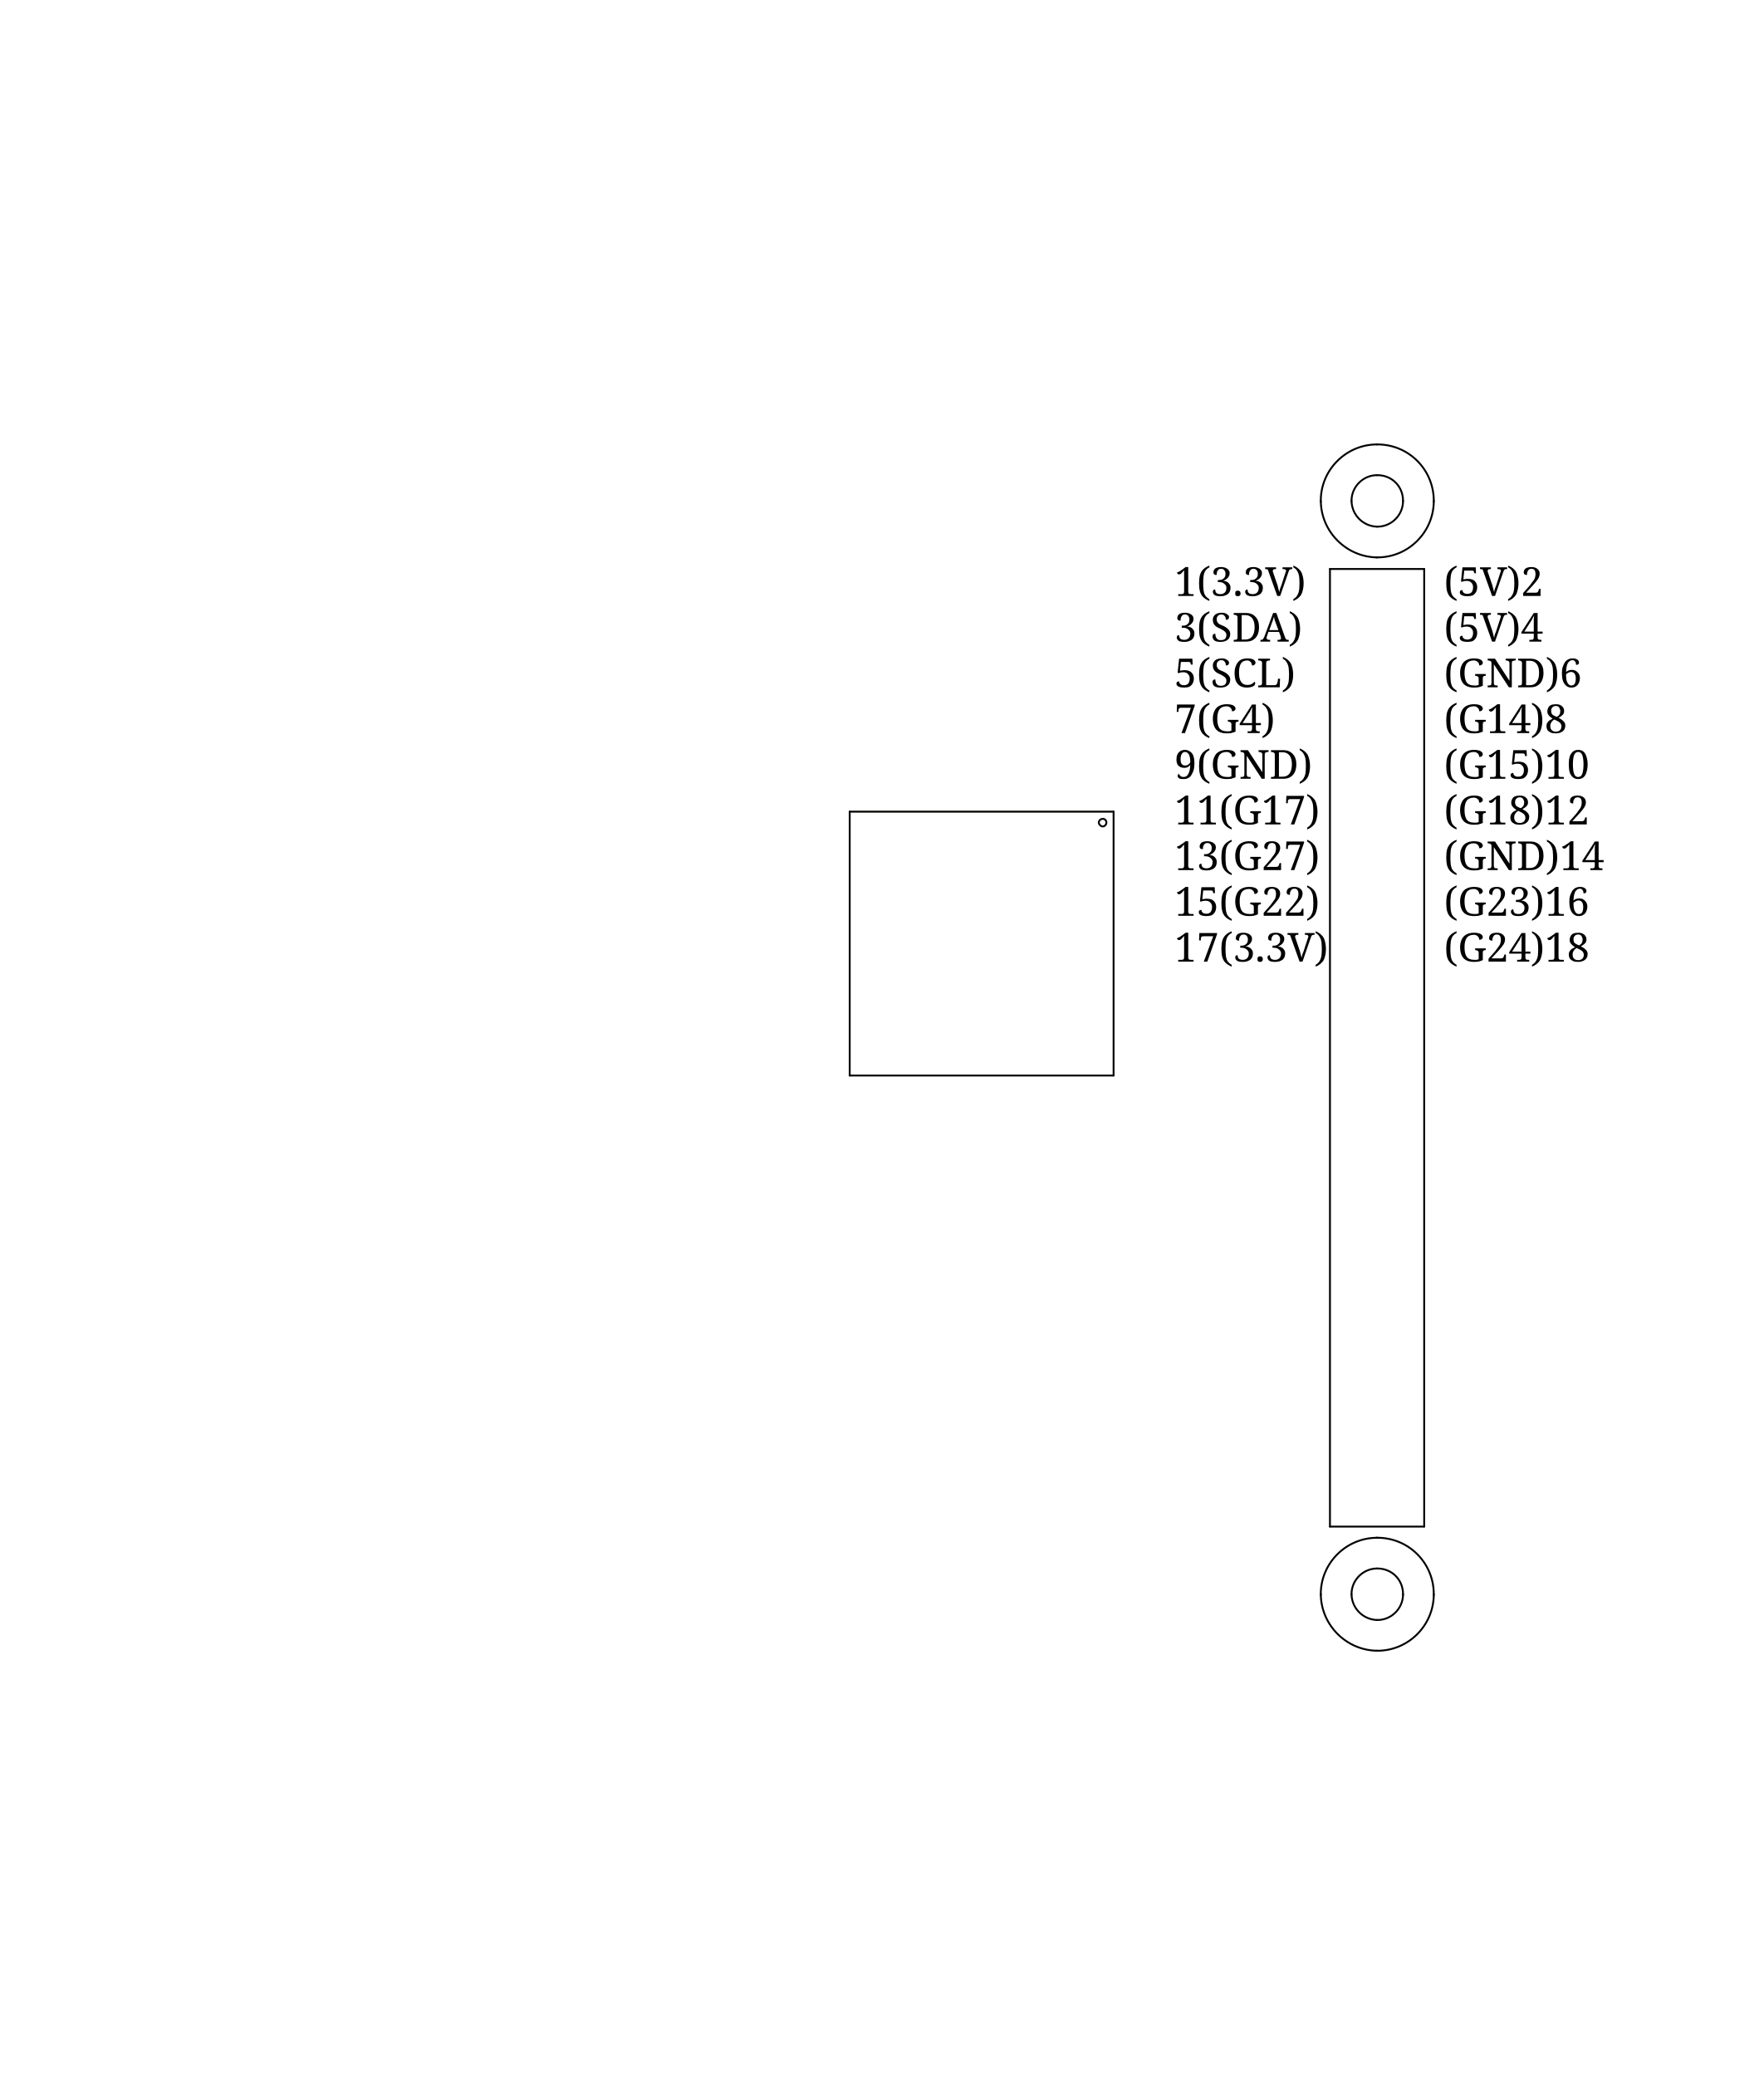
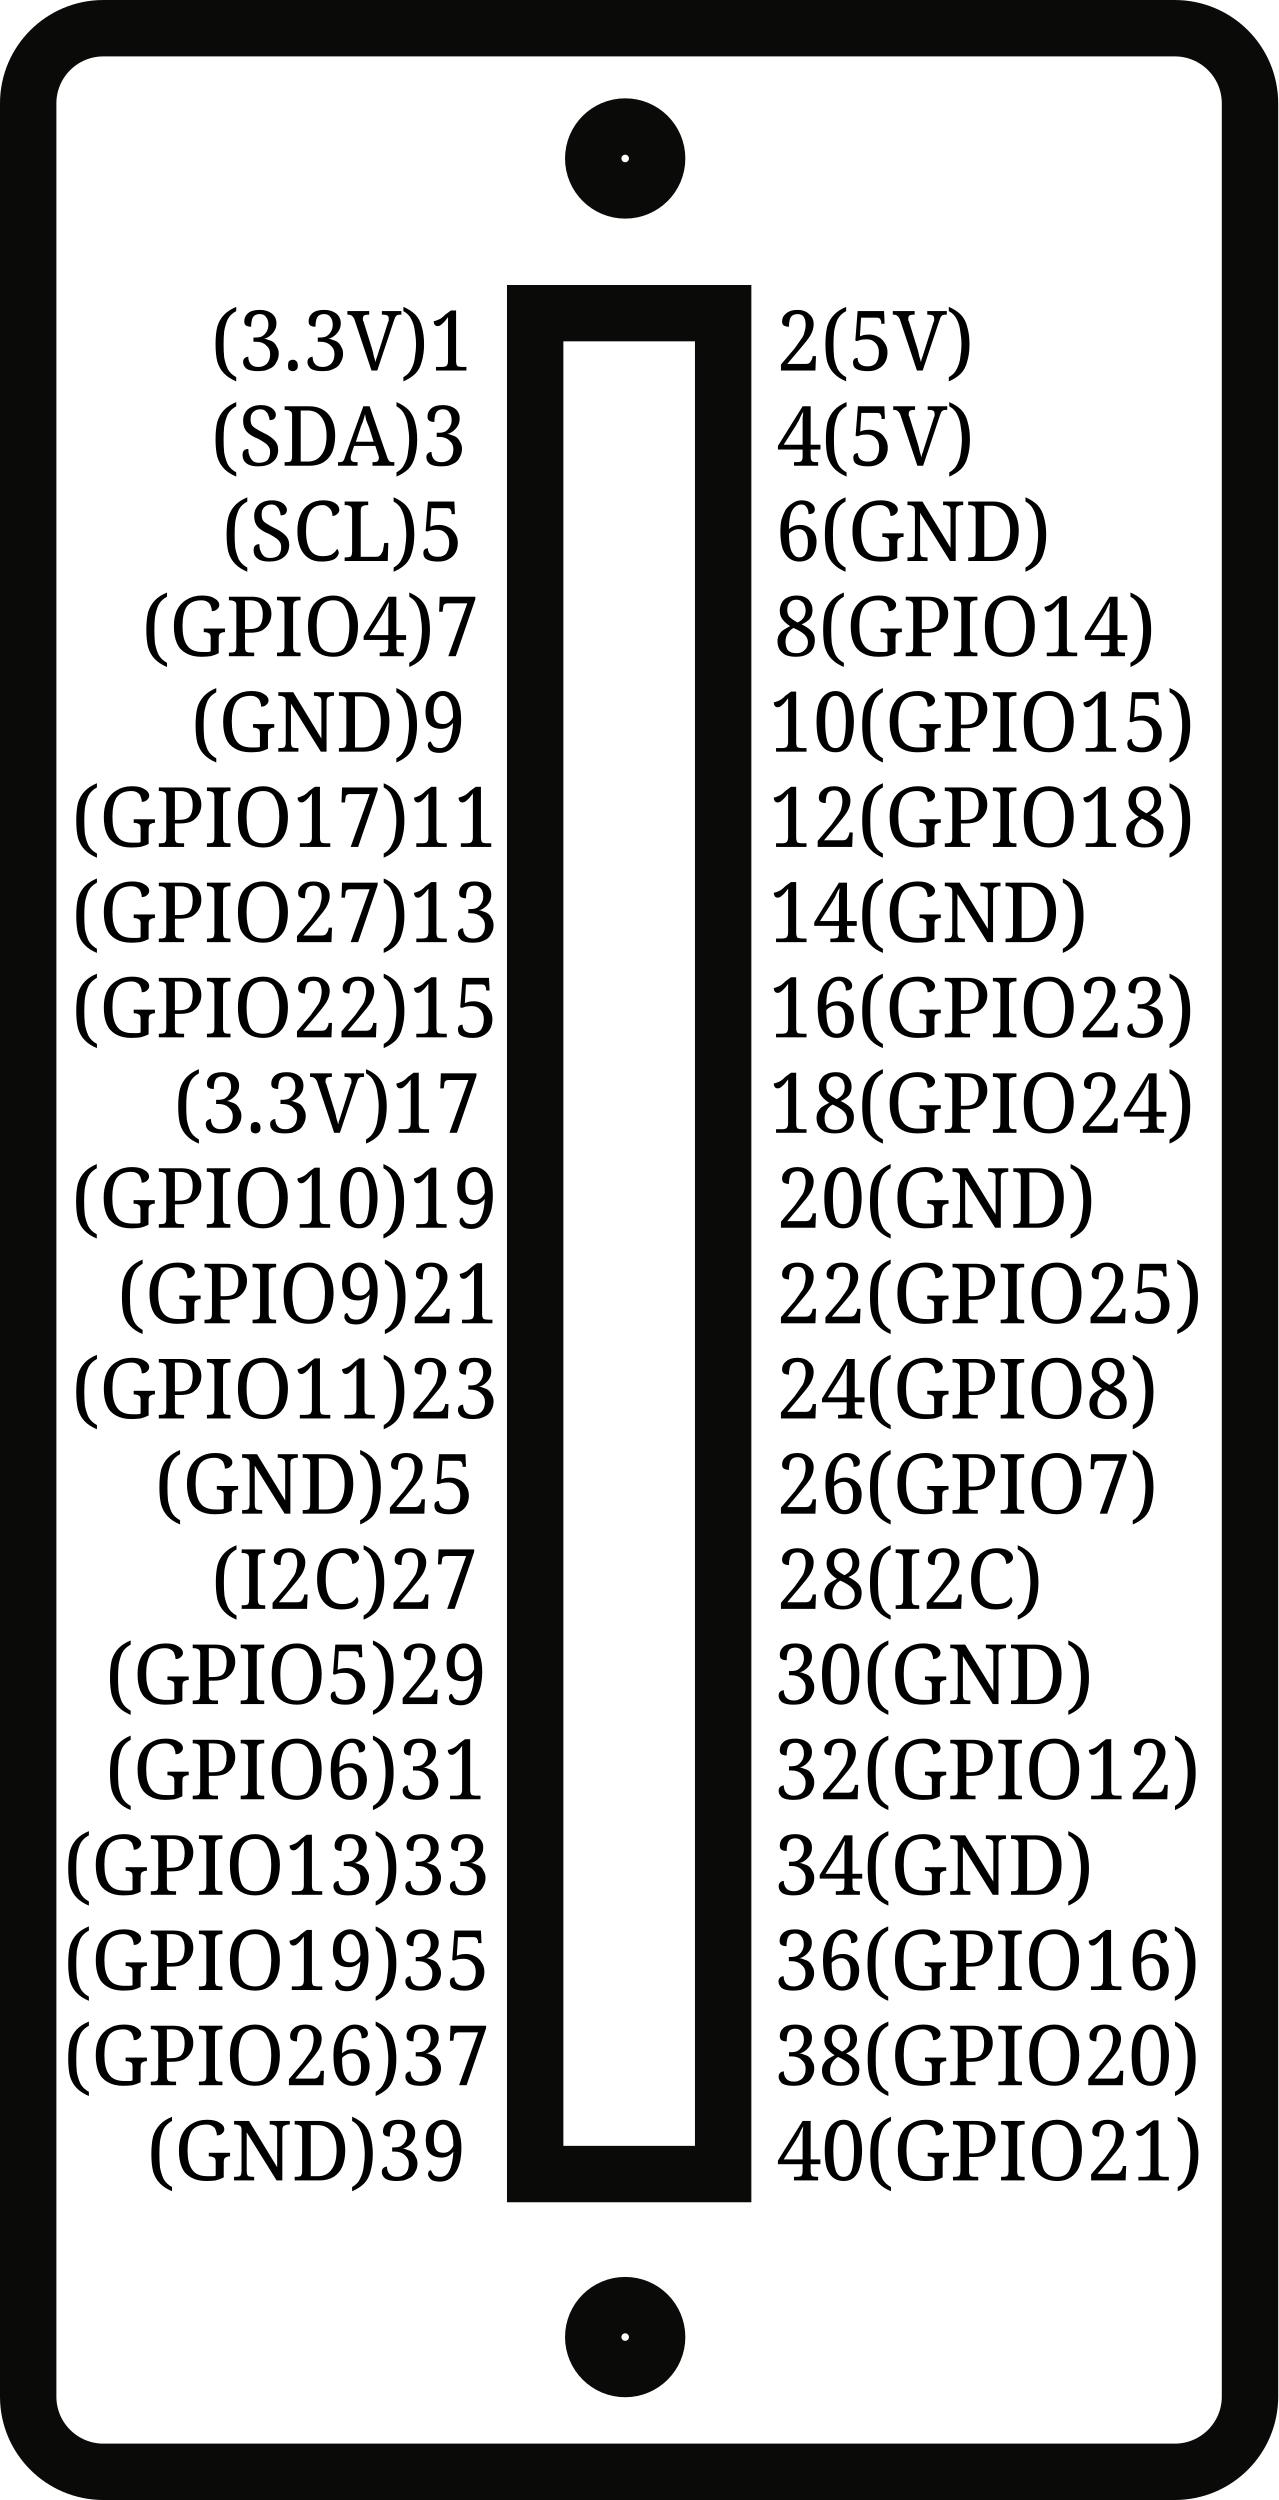
- <svg xmlns="http://www.w3.org/2000/svg" width="93.509mm" height="110.082mm" viewBox="0 0 93.509 110.082" version="1.1" id="svg4762">
+ <svg xmlns="http://www.w3.org/2000/svg" width="34mm" height="66.5mm" viewBox="0 0 34 66.5" version="1.1" id="svg4762">
  <defs id="defs4756">
    <marker id="CheckToolsAndOPMarker" orient="auto" refX="-4" refY="-1.687" style="overflow:visible">
      <path d="m 4.589,-1.687 v 0 L 9.178,0 c -0.733,-0.996 -0.729,-2.359 0,-3.375" style="fill:#000044;fill-rule:evenodd;stroke:none" id="path8874" />
    </marker>
    <marker id="DrawCurveMarker" orient="auto" refX="-4" refY="-1.687" style="overflow:visible">
      <path d="m 4.589,-1.687 v 0 L 9.178,0 c -0.733,-0.996 -0.729,-2.359 0,-3.375" style="fill:#000044;fill-rule:evenodd;stroke:none" id="path8877" />
    </marker>
    <marker id="DrawCurveMarker_r" orient="auto" refX="4" refY="-1.687" style="overflow:visible">
      <path d="m -4.589,-1.687 v 0 L -9.178,0 c 0.733,-0.996 0.729,-2.359 0,-3.375" style="fill:#000044;fill-rule:evenodd;stroke:none" id="path8880" />
    </marker>
    <marker id="InOutPathMarker" orient="auto" refX="-4" refY="-1.687" style="overflow:visible">
      <path d="m 4.589,-1.687 v 0 L 9.178,0 c -0.733,-0.996 -0.729,-2.359 0,-3.375" style="fill:#0072a7;fill-rule:evenodd;stroke:none" id="path8883" />
    </marker>
  </defs>
-   <g id="layer1" transform="translate(-237.2586,-29.17391)">
-     <path d="m 307.772,110.123 h 4.995" style="fill:none;stroke:#030302;stroke-width:0.1;stroke-linecap:round;stroke-linejoin:round;stroke-miterlimit:10;stroke-dasharray:none;stroke-opacity:1" id="path11423" />
-     <path d="m 312.768,59.344 h -4.995" style="fill:none;stroke:#030302;stroke-width:0.1;stroke-linecap:round;stroke-linejoin:round;stroke-miterlimit:10;stroke-dasharray:none;stroke-opacity:1" id="path11867" />
-     <path d="m 307.772,59.344 v 50.779" style="fill:none;stroke:#030302;stroke-width:0.1;stroke-linecap:round;stroke-linejoin:round;stroke-miterlimit:10;stroke-dasharray:none;stroke-opacity:1" id="path11869" />
-     <path d="M 312.768,110.123 V 59.344" style="fill:none;stroke:#030302;stroke-width:0.1;stroke-linecap:round;stroke-linejoin:round;stroke-miterlimit:10;stroke-dasharray:none;stroke-opacity:1" id="path11871" />
-     <path d="M 296.3,72.213 H 282.309" style="fill:none;stroke:#030302;stroke-width:0.1;stroke-linecap:round;stroke-linejoin:round;stroke-miterlimit:10;stroke-dasharray:none;stroke-opacity:1" id="path12303" />
-     <path d="M 282.309,72.213 V 86.205" style="fill:none;stroke:#030302;stroke-width:0.1;stroke-linecap:round;stroke-linejoin:round;stroke-miterlimit:10;stroke-dasharray:none;stroke-opacity:1" id="path12305" />
-     <path d="m 295.729,72.997 c 0.106,0 0.191,-0.106 0.191,-0.212 0,-0.106 -0.085,-0.191 -0.191,-0.191 -0.106,0 -0.212,0.085 -0.212,0.191 0,0.106 0.106,0.212 0.212,0.212 z" style="fill:none;stroke:#030302;stroke-width:0.1;stroke-linecap:round;stroke-linejoin:round;stroke-miterlimit:10;stroke-dasharray:none;stroke-opacity:1" id="path12323" />
-     <path d="M 296.3,86.205 V 72.213" style="fill:none;stroke:#030302;stroke-width:0.1;stroke-linecap:round;stroke-linejoin:round;stroke-miterlimit:10;stroke-dasharray:none;stroke-opacity:1" id="path12325" />
-     <path d="m 282.309,86.205 h 13.991" style="fill:none;stroke:#030302;stroke-width:0.1;stroke-linecap:round;stroke-linejoin:round;stroke-miterlimit:10;stroke-dasharray:none;stroke-opacity:1" id="path12565" />
-     <path d="m 310.27,52.74 c -1.63,0 -2.985,1.333 -2.985,2.985 0,0.042 0,0.064 0,0.021" style="fill:none;stroke:#030302;stroke-width:0.1;stroke-linecap:round;stroke-linejoin:round;stroke-miterlimit:10;stroke-dasharray:none;stroke-opacity:1" id="path13041" />
-     <path d="m 307.286,55.746 c 0.021,1.63 1.355,2.963 2.985,2.985" style="fill:none;stroke:#030302;stroke-width:0.1;stroke-linecap:round;stroke-linejoin:round;stroke-miterlimit:10;stroke-dasharray:none;stroke-opacity:1" id="path13043" />
-     <path d="m 310.27,54.37 c -0.741,0 -1.355,0.614 -1.355,1.355 0,0.021 0,0.021 0,0.021" style="fill:none;stroke:#030302;stroke-width:0.1;stroke-linecap:round;stroke-linejoin:round;stroke-miterlimit:10;stroke-dasharray:none;stroke-opacity:1" id="path13045" />
-     <path d="m 308.915,55.746 c 0.021,0.741 0.614,1.333 1.355,1.355" style="fill:none;stroke:#030302;stroke-width:0.1;stroke-linecap:round;stroke-linejoin:round;stroke-miterlimit:10;stroke-dasharray:none;stroke-opacity:1" id="path13047" />
-     <path d="m 313.276,55.746 c 0,0.042 0,0.021 0,-0.021 0,-1.651 -1.333,-2.985 -2.985,-2.985 -0.042,0 -0.064,0 -0.021,0" style="fill:none;stroke:#030302;stroke-width:0.1;stroke-linecap:round;stroke-linejoin:round;stroke-miterlimit:10;stroke-dasharray:none;stroke-opacity:1" id="path13049" />
-     <path d="m 311.646,55.746 c 0,0 0,0 0,-0.021 0,-0.762 -0.593,-1.355 -1.355,-1.355 -0.021,0 -0.021,0 -0.021,0" style="fill:none;stroke:#030302;stroke-width:0.1;stroke-linecap:round;stroke-linejoin:round;stroke-miterlimit:10;stroke-dasharray:none;stroke-opacity:1" id="path13051" />
-     <path d="m 310.27,57.1 c 0,0 0,0 0.021,0 0.741,0 1.355,-0.614 1.355,-1.355" style="fill:none;stroke:#030302;stroke-width:0.1;stroke-linecap:round;stroke-linejoin:round;stroke-miterlimit:10;stroke-dasharray:none;stroke-opacity:1" id="path13053" />
-     <path d="m 310.27,58.73 c -0.042,0 -0.021,0 0.021,0 1.651,0 2.985,-1.355 2.985,-2.985" style="fill:none;stroke:#030302;stroke-width:0.1;stroke-linecap:round;stroke-linejoin:round;stroke-miterlimit:10;stroke-dasharray:none;stroke-opacity:1" id="path13059" />
-     <path d="m 313.276,113.721 c 0,0.042 0,0.021 0,-0.021 0,-1.651 -1.333,-2.985 -2.985,-2.985 -0.042,0 -0.064,0 -0.021,0" style="fill:none;stroke:#030302;stroke-width:0.1;stroke-linecap:round;stroke-linejoin:round;stroke-miterlimit:10;stroke-dasharray:none;stroke-opacity:1" id="path13253" />
-     <path d="m 310.27,110.716 c -1.63,0 -2.985,1.333 -2.985,2.985 0,0.042 0,0.064 0,0.021" style="fill:none;stroke:#030302;stroke-width:0.1;stroke-linecap:round;stroke-linejoin:round;stroke-miterlimit:10;stroke-dasharray:none;stroke-opacity:1" id="path13255" />
-     <path d="m 307.286,113.721 c 0.021,1.63 1.355,2.963 2.985,2.985" style="fill:none;stroke:#030302;stroke-width:0.1;stroke-linecap:round;stroke-linejoin:round;stroke-miterlimit:10;stroke-dasharray:none;stroke-opacity:1" id="path13293" />
-     <path d="m 308.915,113.721 c 0.021,0.741 0.614,1.333 1.355,1.355" style="fill:none;stroke:#030302;stroke-width:0.1;stroke-linecap:round;stroke-linejoin:round;stroke-miterlimit:10;stroke-dasharray:none;stroke-opacity:1" id="path13295" />
-     <path d="m 310.27,112.345 c -0.741,0 -1.355,0.614 -1.355,1.355 0,0.021 0,0.021 0,0.021" style="fill:none;stroke:#030302;stroke-width:0.1;stroke-linecap:round;stroke-linejoin:round;stroke-miterlimit:10;stroke-dasharray:none;stroke-opacity:1" id="path13297" />
-     <path d="m 310.27,115.076 c 0,0 0,0 0.021,0 0.741,0 1.355,-0.614 1.355,-1.355" style="fill:none;stroke:#030302;stroke-width:0.1;stroke-linecap:round;stroke-linejoin:round;stroke-miterlimit:10;stroke-dasharray:none;stroke-opacity:1" id="path13299" />
-     <path d="m 311.646,113.721 c 0,0 0,0 0,-0.021 0,-0.762 -0.593,-1.355 -1.355,-1.355 -0.021,0 -0.021,0 -0.021,0" style="fill:none;stroke:#030302;stroke-width:0.1;stroke-linecap:round;stroke-linejoin:round;stroke-miterlimit:10;stroke-dasharray:none;stroke-opacity:1" id="path13301" />
-     <path d="m 310.27,116.706 c -0.042,0 -0.021,0 0.021,0 1.651,0 2.985,-1.355 2.985,-2.985" style="fill:none;stroke:#030302;stroke-width:0.1;stroke-linecap:round;stroke-linejoin:round;stroke-miterlimit:10;stroke-dasharray:none;stroke-opacity:1" id="path13305" />
+   <g id="layer1" transform="translate(-293.6001,-51.5077)">
    <g id="g8966" />
    <g gcodetools="Preview group" id="g9516" />
    <g gcodetools="Preview group" id="g9518" />
    <g gcodetools="Preview group" id="g9520" />
    <g gcodetools="Preview group" id="g9522" />
    <g gcodetools="Preview group" id="g9524" />
    <g gcodetools="Preview group" id="g9526" />
    <g gcodetools="Preview group" id="g9528" />
    <g gcodetools="Preview group" id="g9530" />
    <g gcodetools="Preview group" id="g9532" />
    <g gcodetools="Preview group" id="g9534" />
    <g gcodetools="Preview group" id="g9536" />
    <g gcodetools="Preview group" id="g9538" />
    <g gcodetools="Preview group" id="g9540" />
    <g gcodetools="Preview group" id="g9542" />
    <g gcodetools="Preview group" id="g9544" />
    <g gcodetools="Preview group" id="g9546" />
    <g gcodetools="Preview group" id="g9548" />
    <g gcodetools="Preview group" id="g9550" />
-     <text xml:space="preserve" style="font-size:4.026px;line-height:1.25;font-family:MathJax_Math;-inkscape-font-specification:'MathJax_Math, Normal';letter-spacing:0px;word-spacing:0px;writing-mode:lr-tb;stroke-width:0.265" x="299.523" y="60.774" id="text40847">
-       <tspan id="tspan40845" x="299.523" y="60.774" style="font-style:normal;font-variant:normal;font-weight:normal;font-stretch:normal;font-size:2.117px;font-family:'Baekmuk Batang';-inkscape-font-specification:'Baekmuk Batang';stroke-width:0.265">1(3.3V)</tspan>
-     </text>
-     <text xml:space="preserve" style="font-size:4.026px;line-height:1.25;font-family:MathJax_Math;-inkscape-font-specification:'MathJax_Math, Normal';letter-spacing:0px;word-spacing:0px;writing-mode:lr-tb;stroke-width:0.265" x="299.523" y="63.197" id="text41013">
-       <tspan id="tspan41011" x="299.523" y="63.197" style="font-style:normal;font-variant:normal;font-weight:normal;font-stretch:normal;font-size:2.117px;font-family:'Baekmuk Batang';-inkscape-font-specification:'Baekmuk Batang';stroke-width:0.265">3(SDA)</tspan>
-     </text>
-     <text xml:space="preserve" style="font-size:4.026px;line-height:1.25;font-family:MathJax_Math;-inkscape-font-specification:'MathJax_Math, Normal';letter-spacing:0px;word-spacing:0px;writing-mode:lr-tb;stroke-width:0.265" x="299.523" y="65.619" id="text41017">
-       <tspan id="tspan41015" x="299.523" y="65.619" style="font-style:normal;font-variant:normal;font-weight:normal;font-stretch:normal;font-size:2.117px;font-family:'Baekmuk Batang';-inkscape-font-specification:'Baekmuk Batang';stroke-width:0.265">5(SCL)</tspan>
-     </text>
-     <text xml:space="preserve" style="font-size:4.026px;line-height:1.25;font-family:MathJax_Math;-inkscape-font-specification:'MathJax_Math, Normal';letter-spacing:0px;word-spacing:0px;writing-mode:lr-tb;stroke-width:0.265" x="299.523" y="68.043" id="text41021">
-       <tspan id="tspan41019" x="299.523" y="68.043" style="font-style:normal;font-variant:normal;font-weight:normal;font-stretch:normal;font-size:2.117px;font-family:'Baekmuk Batang';-inkscape-font-specification:'Baekmuk Batang';stroke-width:0.265">7(G4)</tspan>
-     </text>
-     <text xml:space="preserve" style="font-size:4.026px;line-height:1.25;font-family:MathJax_Math;-inkscape-font-specification:'MathJax_Math, Normal';letter-spacing:0px;word-spacing:0px;writing-mode:lr-tb;stroke-width:0.265" x="299.523" y="72.889" id="text41025">
-       <tspan id="tspan41023" x="299.523" y="72.889" style="font-style:normal;font-variant:normal;font-weight:normal;font-stretch:normal;font-size:2.117px;font-family:'Baekmuk Batang';-inkscape-font-specification:'Baekmuk Batang';stroke-width:0.265">11(G17)</tspan>
-     </text>
-     <text xml:space="preserve" style="font-size:4.026px;line-height:1.25;font-family:MathJax_Math;-inkscape-font-specification:'MathJax_Math, Normal';letter-spacing:0px;word-spacing:0px;writing-mode:lr-tb;stroke-width:0.265" x="299.523" y="70.466" id="text41029">
-       <tspan id="tspan41027" x="299.523" y="70.466" style="font-style:normal;font-variant:normal;font-weight:normal;font-stretch:normal;font-size:2.117px;font-family:'Baekmuk Batang';-inkscape-font-specification:'Baekmuk Batang';stroke-width:0.265">9(GND)</tspan>
-     </text>
-     <text xml:space="preserve" style="font-size:4.026px;line-height:1.25;font-family:MathJax_Math;-inkscape-font-specification:'MathJax_Math, Normal';letter-spacing:0px;word-spacing:0px;writing-mode:lr-tb;stroke-width:0.265" x="299.523" y="75.312" id="text41033">
-       <tspan id="tspan41031" x="299.523" y="75.312" style="font-style:normal;font-variant:normal;font-weight:normal;font-stretch:normal;font-size:2.117px;font-family:'Baekmuk Batang';-inkscape-font-specification:'Baekmuk Batang';stroke-width:0.265">13(G27)</tspan>
-     </text>
-     <text xml:space="preserve" style="font-size:4.026px;line-height:1.25;font-family:MathJax_Math;-inkscape-font-specification:'MathJax_Math, Normal';letter-spacing:0px;word-spacing:0px;writing-mode:lr-tb;stroke-width:0.265" x="299.523" y="77.735" id="text41037">
-       <tspan id="tspan41035" x="299.523" y="77.735" style="font-style:normal;font-variant:normal;font-weight:normal;font-stretch:normal;font-size:2.117px;font-family:'Baekmuk Batang';-inkscape-font-specification:'Baekmuk Batang';stroke-width:0.265">15(G22)</tspan>
-     </text>
-     <text xml:space="preserve" style="font-size:4.026px;line-height:1.25;font-family:MathJax_Math;-inkscape-font-specification:'MathJax_Math, Normal';letter-spacing:0px;word-spacing:0px;writing-mode:lr-tb;stroke-width:0.265" x="299.523" y="80.161" id="text41041">
-       <tspan id="tspan41039" x="299.523" y="80.161" style="font-style:normal;font-variant:normal;font-weight:normal;font-stretch:normal;font-size:2.117px;font-family:'Baekmuk Batang';-inkscape-font-specification:'Baekmuk Batang';stroke-width:0.265">17(3.3V)</tspan>
-     </text>
-     <text xml:space="preserve" style="font-size:4.026px;line-height:1.25;font-family:MathJax_Math;-inkscape-font-specification:'MathJax_Math, Normal';letter-spacing:0px;word-spacing:0px;writing-mode:lr-tb;stroke-width:0.265" x="313.811" y="60.774" id="text41045">
-       <tspan id="tspan41043" x="313.811" y="60.774" style="font-style:normal;font-variant:normal;font-weight:normal;font-stretch:normal;font-size:2.117px;font-family:'Baekmuk Batang';-inkscape-font-specification:'Baekmuk Batang';stroke-width:0.265">(5V)2</tspan>
-     </text>
-     <text xml:space="preserve" style="font-size:4.026px;line-height:1.25;font-family:MathJax_Math;-inkscape-font-specification:'MathJax_Math, Normal';letter-spacing:0px;word-spacing:0px;writing-mode:lr-tb;stroke-width:0.265" x="313.811" y="63.197" id="text41049">
-       <tspan id="tspan41047" x="313.811" y="63.197" style="font-style:normal;font-variant:normal;font-weight:normal;font-stretch:normal;font-size:2.117px;font-family:'Baekmuk Batang';-inkscape-font-specification:'Baekmuk Batang';stroke-width:0.265">(5V)4</tspan>
-     </text>
-     <text xml:space="preserve" style="font-size:4.026px;line-height:1.25;font-family:MathJax_Math;-inkscape-font-specification:'MathJax_Math, Normal';letter-spacing:0px;word-spacing:0px;writing-mode:lr-tb;stroke-width:0.265" x="313.811" y="65.619" id="text41053">
-       <tspan id="tspan41051" x="313.811" y="65.619" style="font-style:normal;font-variant:normal;font-weight:normal;font-stretch:normal;font-size:2.117px;font-family:'Baekmuk Batang';-inkscape-font-specification:'Baekmuk Batang';stroke-width:0.265">(GND)6</tspan>
-     </text>
-     <text xml:space="preserve" style="font-size:4.026px;line-height:1.25;font-family:MathJax_Math;-inkscape-font-specification:'MathJax_Math, Normal';letter-spacing:0px;word-spacing:0px;writing-mode:lr-tb;stroke-width:0.265" x="313.811" y="68.043" id="text41057">
-       <tspan id="tspan41055" x="313.811" y="68.043" style="font-style:normal;font-variant:normal;font-weight:normal;font-stretch:normal;font-size:2.117px;font-family:'Baekmuk Batang';-inkscape-font-specification:'Baekmuk Batang';stroke-width:0.265">(G14)8</tspan>
-     </text>
-     <text xml:space="preserve" style="font-size:4.026px;line-height:1.25;font-family:MathJax_Math;-inkscape-font-specification:'MathJax_Math, Normal';letter-spacing:0px;word-spacing:0px;writing-mode:lr-tb;stroke-width:0.265" x="313.811" y="72.889" id="text41061">
-       <tspan id="tspan41059" x="313.811" y="72.889" style="font-style:normal;font-variant:normal;font-weight:normal;font-stretch:normal;font-size:2.117px;font-family:'Baekmuk Batang';-inkscape-font-specification:'Baekmuk Batang';stroke-width:0.265">(G18)12</tspan>
-     </text>
-     <text xml:space="preserve" style="font-size:4.026px;line-height:1.25;font-family:MathJax_Math;-inkscape-font-specification:'MathJax_Math, Normal';letter-spacing:0px;word-spacing:0px;writing-mode:lr-tb;stroke-width:0.265" x="313.811" y="70.466" id="text41065">
-       <tspan id="tspan41063" x="313.811" y="70.466" style="font-style:normal;font-variant:normal;font-weight:normal;font-stretch:normal;font-size:2.117px;font-family:'Baekmuk Batang';-inkscape-font-specification:'Baekmuk Batang';stroke-width:0.265">(G15)10</tspan>
-     </text>
-     <text xml:space="preserve" style="font-size:4.026px;line-height:1.25;font-family:MathJax_Math;-inkscape-font-specification:'MathJax_Math, Normal';letter-spacing:0px;word-spacing:0px;writing-mode:lr-tb;stroke-width:0.265" x="313.811" y="75.312" id="text41069">
-       <tspan id="tspan41067" x="313.811" y="75.312" style="font-style:normal;font-variant:normal;font-weight:normal;font-stretch:normal;font-size:2.117px;font-family:'Baekmuk Batang';-inkscape-font-specification:'Baekmuk Batang';stroke-width:0.265">(GND)14</tspan>
-     </text>
-     <text xml:space="preserve" style="font-size:4.026px;line-height:1.25;font-family:MathJax_Math;-inkscape-font-specification:'MathJax_Math, Normal';letter-spacing:0px;word-spacing:0px;writing-mode:lr-tb;stroke-width:0.265" x="313.811" y="77.735" id="text41073">
-       <tspan id="tspan41071" x="313.811" y="77.735" style="font-style:normal;font-variant:normal;font-weight:normal;font-stretch:normal;font-size:2.117px;font-family:'Baekmuk Batang';-inkscape-font-specification:'Baekmuk Batang';stroke-width:0.265">(G23)16</tspan>
-     </text>
-     <text xml:space="preserve" style="font-size:4.026px;line-height:1.25;font-family:MathJax_Math;-inkscape-font-specification:'MathJax_Math, Normal';letter-spacing:0px;word-spacing:0px;writing-mode:lr-tb;stroke-width:0.265" x="313.811" y="80.161" id="text41077">
-       <tspan id="tspan41075" x="313.811" y="80.161" style="font-style:normal;font-variant:normal;font-weight:normal;font-stretch:normal;font-size:2.117px;font-family:'Baekmuk Batang';-inkscape-font-specification:'Baekmuk Batang';stroke-width:0.265">(G24)18</tspan>
-     </text>
+     <g id="g41485" transform="translate(-1.058333)">
+       <text xml:space="preserve" style="font-size:4.117px;line-height:1.25;font-family:MathJax_Math;-inkscape-font-specification:'MathJax_Math, Normal';letter-spacing:0px;word-spacing:0px;writing-mode:lr-tb;stroke-width:0.265" x="307.057" y="60.008" id="text40847" transform="scale(0.9778908,1.022609)">
+         <tspan id="tspan40845" x="307.057" y="60.008" style="font-style:normal;font-variant:normal;font-weight:normal;font-stretch:normal;font-size:2.165px;font-family:'Baekmuk Batang';-inkscape-font-specification:'Baekmuk Batang';stroke-width:0.265">(3.3V)1</tspan>
+       </text>
+       <text xml:space="preserve" style="font-size:4.117px;line-height:1.25;font-family:MathJax_Math;-inkscape-font-specification:'MathJax_Math, Normal';letter-spacing:0px;word-spacing:0px;writing-mode:lr-tb;stroke-width:0.265" x="307.057" y="62.486" id="text41013" transform="scale(0.9778908,1.022609)">
+         <tspan id="tspan41011" x="307.057" y="62.486" style="font-style:normal;font-variant:normal;font-weight:normal;font-stretch:normal;font-size:2.165px;font-family:'Baekmuk Batang';-inkscape-font-specification:'Baekmuk Batang';stroke-width:0.265">(SDA)3</tspan>
+       </text>
+       <text xml:space="preserve" style="font-size:4.117px;line-height:1.25;font-family:MathJax_Math;-inkscape-font-specification:'MathJax_Math, Normal';letter-spacing:0px;word-spacing:0px;writing-mode:lr-tb;stroke-width:0.265" x="307.358" y="64.963" id="text41017" transform="scale(0.9778908,1.022609)">
+         <tspan id="tspan41015" x="307.358" y="64.963" style="font-style:normal;font-variant:normal;font-weight:normal;font-stretch:normal;font-size:2.165px;font-family:'Baekmuk Batang';-inkscape-font-specification:'Baekmuk Batang';stroke-width:0.265">(SCL)5</tspan>
+       </text>
+       <text xml:space="preserve" style="font-size:4.117px;line-height:1.25;font-family:MathJax_Math;-inkscape-font-specification:'MathJax_Math, Normal';letter-spacing:0px;word-spacing:0px;writing-mode:lr-tb;stroke-width:0.265" x="305.175" y="67.441" id="text41021" transform="scale(0.9778908,1.022609)">
+         <tspan id="tspan41019" x="305.175" y="67.441" style="font-style:normal;font-variant:normal;font-weight:normal;font-stretch:normal;font-size:2.165px;font-family:'Baekmuk Batang';-inkscape-font-specification:'Baekmuk Batang';stroke-width:0.265">(GPIO4)7</tspan>
+       </text>
+       <text xml:space="preserve" style="font-size:4.117px;line-height:1.25;font-family:MathJax_Math;-inkscape-font-specification:'MathJax_Math, Normal';letter-spacing:0px;word-spacing:0px;writing-mode:lr-tb;stroke-width:0.265" x="303.269" y="72.397" id="text41025" transform="scale(0.9778908,1.022609)">
+         <tspan id="tspan41023" x="303.269" y="72.397" style="font-style:normal;font-variant:normal;font-weight:normal;font-stretch:normal;font-size:2.165px;font-family:'Baekmuk Batang';-inkscape-font-specification:'Baekmuk Batang';stroke-width:0.265">(GPIO17)11</tspan>
+       </text>
+       <text xml:space="preserve" style="font-size:4.117px;line-height:1.25;font-family:MathJax_Math;-inkscape-font-specification:'MathJax_Math, Normal';letter-spacing:0px;word-spacing:0px;writing-mode:lr-tb;stroke-width:0.265" x="306.516" y="69.919" id="text41029" transform="scale(0.9778908,1.022609)">
+         <tspan id="tspan41027" x="306.516" y="69.919" style="font-style:normal;font-variant:normal;font-weight:normal;font-stretch:normal;font-size:2.165px;font-family:'Baekmuk Batang';-inkscape-font-specification:'Baekmuk Batang';stroke-width:0.265">(GND)9</tspan>
+       </text>
+       <text xml:space="preserve" style="font-size:4.117px;line-height:1.25;font-family:MathJax_Math;-inkscape-font-specification:'MathJax_Math, Normal';letter-spacing:0px;word-spacing:0px;writing-mode:lr-tb;stroke-width:0.265" x="303.269" y="74.875" id="text41033" transform="scale(0.9778908,1.022609)">
+         <tspan id="tspan41031" x="303.269" y="74.875" style="font-style:normal;font-variant:normal;font-weight:normal;font-stretch:normal;font-size:2.165px;font-family:'Baekmuk Batang';-inkscape-font-specification:'Baekmuk Batang';stroke-width:0.265">(GPIO27)13</tspan>
+       </text>
+       <text xml:space="preserve" style="font-size:4.117px;line-height:1.25;font-family:MathJax_Math;-inkscape-font-specification:'MathJax_Math, Normal';letter-spacing:0px;word-spacing:0px;writing-mode:lr-tb;stroke-width:0.265" x="303.269" y="77.353" id="text41037" transform="scale(0.9778908,1.022609)">
+         <tspan id="tspan41035" x="303.269" y="77.353" style="font-style:normal;font-variant:normal;font-weight:normal;font-stretch:normal;font-size:2.165px;font-family:'Baekmuk Batang';-inkscape-font-specification:'Baekmuk Batang';stroke-width:0.265">(GPIO22)15</tspan>
+       </text>
+       <text xml:space="preserve" style="font-size:4.117px;line-height:1.25;font-family:MathJax_Math;-inkscape-font-specification:'MathJax_Math, Normal';letter-spacing:0px;word-spacing:0px;writing-mode:lr-tb;stroke-width:0.265" x="306.044" y="79.833" id="text41041" transform="scale(0.9778908,1.022609)">
+         <tspan id="tspan41039" x="306.044" y="79.833" style="font-style:normal;font-variant:normal;font-weight:normal;font-stretch:normal;font-size:2.165px;font-family:'Baekmuk Batang';-inkscape-font-specification:'Baekmuk Batang';stroke-width:0.265">(3.3V)17</tspan>
+       </text>
+       <text xml:space="preserve" style="font-size:4.117px;line-height:1.25;font-family:MathJax_Math;-inkscape-font-specification:'MathJax_Math, Normal';letter-spacing:0px;word-spacing:0px;writing-mode:lr-tb;stroke-width:0.265" x="303.267" y="82.308" id="text41081" transform="scale(0.9778908,1.022609)">
+         <tspan id="tspan41079" x="303.267" y="82.308" style="font-style:normal;font-variant:normal;font-weight:normal;font-stretch:normal;font-size:2.165px;font-family:'Baekmuk Batang';-inkscape-font-specification:'Baekmuk Batang';stroke-width:0.265">(GPIO10)19</tspan>
+       </text>
+       <text xml:space="preserve" style="font-size:4.117px;line-height:1.25;font-family:MathJax_Math;-inkscape-font-specification:'MathJax_Math, Normal';letter-spacing:0px;word-spacing:0px;writing-mode:lr-tb;stroke-width:0.265" x="304.51" y="84.786" id="text41085" transform="scale(0.9778908,1.022609)">
+         <tspan id="tspan41083" x="304.51" y="84.786" style="font-style:normal;font-variant:normal;font-weight:normal;font-stretch:normal;font-size:2.165px;font-family:'Baekmuk Batang';-inkscape-font-specification:'Baekmuk Batang';stroke-width:0.265">(GPIO9)21</tspan>
+       </text>
+       <text xml:space="preserve" style="font-size:4.117px;line-height:1.25;font-family:MathJax_Math;-inkscape-font-specification:'MathJax_Math, Normal';letter-spacing:0px;word-spacing:0px;writing-mode:lr-tb;stroke-width:0.265" x="303.269" y="87.264" id="text41089" transform="scale(0.9778908,1.022609)">
+         <tspan id="tspan41087" x="303.269" y="87.264" style="font-style:normal;font-variant:normal;font-weight:normal;font-stretch:normal;font-size:2.165px;font-family:'Baekmuk Batang';-inkscape-font-specification:'Baekmuk Batang';stroke-width:0.265">(GPIO11)23</tspan>
+       </text>
+       <text xml:space="preserve" style="font-size:4.117px;line-height:1.25;font-family:MathJax_Math;-inkscape-font-specification:'MathJax_Math, Normal';letter-spacing:0px;word-spacing:0px;writing-mode:lr-tb;stroke-width:0.265" x="305.533" y="89.742" id="text41093" transform="scale(0.9778908,1.022609)">
+         <tspan id="tspan41091" x="305.533" y="89.742" style="font-style:normal;font-variant:normal;font-weight:normal;font-stretch:normal;font-size:2.165px;font-family:'Baekmuk Batang';-inkscape-font-specification:'Baekmuk Batang';stroke-width:0.265">(GND)25</tspan>
+       </text>
+       <text xml:space="preserve" style="font-size:4.117px;line-height:1.25;font-family:MathJax_Math;-inkscape-font-specification:'MathJax_Math, Normal';letter-spacing:0px;word-spacing:0px;writing-mode:lr-tb;stroke-width:0.265" x="307.067" y="92.219" id="text41097" transform="scale(0.9778908,1.022609)">
+         <tspan id="tspan41095" x="307.067" y="92.219" style="font-style:normal;font-variant:normal;font-weight:normal;font-stretch:normal;font-size:2.165px;font-family:'Baekmuk Batang';-inkscape-font-specification:'Baekmuk Batang';stroke-width:0.265">(I2C)27</tspan>
+       </text>
+       <text xml:space="preserve" style="font-size:4.117px;line-height:1.25;font-family:MathJax_Math;-inkscape-font-specification:'MathJax_Math, Normal';letter-spacing:0px;word-spacing:0px;writing-mode:lr-tb;stroke-width:0.265" x="304.187" y="94.697" id="text41101" transform="scale(0.9778908,1.022609)">
+         <tspan id="tspan41099" x="304.187" y="94.697" style="font-style:normal;font-variant:normal;font-weight:normal;font-stretch:normal;font-size:2.165px;font-family:'Baekmuk Batang';-inkscape-font-specification:'Baekmuk Batang';stroke-width:0.265">(GPIO5)29</tspan>
+         <tspan x="304.187" y="99.844" style="font-style:normal;font-variant:normal;font-weight:normal;font-stretch:normal;font-size:2.165px;font-family:'Baekmuk Batang';-inkscape-font-specification:'Baekmuk Batang';stroke-width:0.265" id="tspan41205" />
+       </text>
+       <text xml:space="preserve" style="font-size:4.117px;line-height:1.25;font-family:MathJax_Math;-inkscape-font-specification:'MathJax_Math, Normal';letter-spacing:0px;word-spacing:0px;writing-mode:lr-tb;stroke-width:0.265" x="304.187" y="97.175" id="text41105" transform="scale(0.9778908,1.022609)">
+         <tspan id="tspan41103" x="304.187" y="97.175" style="font-style:normal;font-variant:normal;font-weight:normal;font-stretch:normal;font-size:2.165px;font-family:'Baekmuk Batang';-inkscape-font-specification:'Baekmuk Batang';stroke-width:0.265">(GPIO6)31</tspan>
+       </text>
+       <text xml:space="preserve" style="font-size:4.117px;line-height:1.25;font-family:MathJax_Math;-inkscape-font-specification:'MathJax_Math, Normal';letter-spacing:0px;word-spacing:0px;writing-mode:lr-tb;stroke-width:0.265" x="303.049" y="99.653" id="text41109" transform="scale(0.9778908,1.022609)">
+         <tspan id="tspan41107" x="303.049" y="99.653" style="font-style:normal;font-variant:normal;font-weight:normal;font-stretch:normal;font-size:2.165px;font-family:'Baekmuk Batang';-inkscape-font-specification:'Baekmuk Batang';stroke-width:0.265">(GPIO13)33</tspan>
+       </text>
+       <text xml:space="preserve" style="font-size:4.117px;line-height:1.25;font-family:MathJax_Math;-inkscape-font-specification:'MathJax_Math, Normal';letter-spacing:0px;word-spacing:0px;writing-mode:lr-tb;stroke-width:0.265" x="303.049" y="102.13" id="text41113" transform="scale(0.9778908,1.022609)">
+         <tspan id="tspan41111" x="303.049" y="102.13" style="font-style:normal;font-variant:normal;font-weight:normal;font-stretch:normal;font-size:2.165px;font-family:'Baekmuk Batang';-inkscape-font-specification:'Baekmuk Batang';stroke-width:0.265">(GPIO19)35</tspan>
+       </text>
+       <text xml:space="preserve" style="font-size:4.117px;line-height:1.25;font-family:MathJax_Math;-inkscape-font-specification:'MathJax_Math, Normal';letter-spacing:0px;word-spacing:0px;writing-mode:lr-tb;stroke-width:0.265" x="303.049" y="104.608" id="text41117" transform="scale(0.9778908,1.022609)">
+         <tspan id="tspan41115" x="303.049" y="104.608" style="font-style:normal;font-variant:normal;font-weight:normal;font-stretch:normal;font-size:2.165px;font-family:'Baekmuk Batang';-inkscape-font-specification:'Baekmuk Batang';stroke-width:0.265">(GPIO26)37</tspan>
+       </text>
+       <text xml:space="preserve" style="font-size:4.117px;line-height:1.25;font-family:MathJax_Math;-inkscape-font-specification:'MathJax_Math, Normal';letter-spacing:0px;word-spacing:0px;writing-mode:lr-tb;stroke-width:0.265" x="305.312" y="107.086" id="text41121" transform="scale(0.9778908,1.022609)">
+         <tspan id="tspan41119" x="305.312" y="107.086" style="font-style:normal;font-variant:normal;font-weight:normal;font-stretch:normal;font-size:2.165px;font-family:'Baekmuk Batang';-inkscape-font-specification:'Baekmuk Batang';stroke-width:0.265">(GND)39</tspan>
+       </text>
+     </g>
+     <g id="g41570">
+       <text xml:space="preserve" style="font-size:4.117px;line-height:1.25;font-family:MathJax_Math;-inkscape-font-specification:'MathJax_Math, Normal';letter-spacing:0px;word-spacing:0px;writing-mode:lr-tb;stroke-width:0.265" x="321.291" y="102.13" id="text41350" transform="scale(0.9778908,1.022609)">
+         <tspan id="tspan41348" x="321.291" y="102.13" style="font-style:normal;font-variant:normal;font-weight:normal;font-stretch:normal;font-size:2.165px;font-family:'Baekmuk Batang';-inkscape-font-specification:'Baekmuk Batang';stroke-width:0.265">36(GPIO16)</tspan>
+       </text>
+       <g id="g41526" transform="translate(1.058333)">
+         <text xml:space="preserve" style="font-size:4.117px;line-height:1.25;font-family:MathJax_Math;-inkscape-font-specification:'MathJax_Math, Normal';letter-spacing:0px;word-spacing:0px;writing-mode:lr-tb;stroke-width:0.265" x="320.272" y="87.264" id="text41324" transform="scale(0.9778908,1.022609)">
+           <tspan id="tspan41322" x="320.272" y="87.264" style="font-style:normal;font-variant:normal;font-weight:normal;font-stretch:normal;font-size:2.165px;font-family:'Baekmuk Batang';-inkscape-font-specification:'Baekmuk Batang';stroke-width:0.265">24(GPIO8)</tspan>
+         </text>
+         <text xml:space="preserve" style="font-size:4.117px;line-height:1.25;font-family:MathJax_Math;-inkscape-font-specification:'MathJax_Math, Normal';letter-spacing:0px;word-spacing:0px;writing-mode:lr-tb;stroke-width:0.265" x="320.272" y="89.742" id="text41328" transform="scale(0.9778908,1.022609)">
+           <tspan id="tspan41326" x="320.272" y="89.742" style="font-style:normal;font-variant:normal;font-weight:normal;font-stretch:normal;font-size:2.165px;font-family:'Baekmuk Batang';-inkscape-font-specification:'Baekmuk Batang';stroke-width:0.265">26(GPIO7)</tspan>
+         </text>
+         <text xml:space="preserve" style="font-size:4.117px;line-height:1.25;font-family:MathJax_Math;-inkscape-font-specification:'MathJax_Math, Normal';letter-spacing:0px;word-spacing:0px;writing-mode:lr-tb;stroke-width:0.265" x="320.272" y="92.219" id="text41332" transform="scale(0.9778908,1.022609)">
+           <tspan id="tspan41330" x="320.272" y="92.219" style="font-style:normal;font-variant:normal;font-weight:normal;font-stretch:normal;font-size:2.165px;font-family:'Baekmuk Batang';-inkscape-font-specification:'Baekmuk Batang';stroke-width:0.265">28(I2C)</tspan>
+         </text>
+         <text xml:space="preserve" style="font-size:4.117px;line-height:1.25;font-family:MathJax_Math;-inkscape-font-specification:'MathJax_Math, Normal';letter-spacing:0px;word-spacing:0px;writing-mode:lr-tb;stroke-width:0.265" x="320.209" y="94.697" id="text41338" transform="scale(0.9778908,1.022609)">
+           <tspan id="tspan41334" x="320.209" y="94.697" style="font-style:normal;font-variant:normal;font-weight:normal;font-stretch:normal;font-size:2.165px;font-family:'Baekmuk Batang';-inkscape-font-specification:'Baekmuk Batang';stroke-width:0.265">30(GND)</tspan>
+           <tspan x="320.209" y="99.844" style="font-style:normal;font-variant:normal;font-weight:normal;font-stretch:normal;font-size:2.165px;font-family:'Baekmuk Batang';-inkscape-font-specification:'Baekmuk Batang';stroke-width:0.265" id="tspan41336" />
+         </text>
+         <text xml:space="preserve" style="font-size:4.117px;line-height:1.25;font-family:MathJax_Math;-inkscape-font-specification:'MathJax_Math, Normal';letter-spacing:0px;word-spacing:0px;writing-mode:lr-tb;stroke-width:0.265" x="320.209" y="97.175" id="text41342" transform="scale(0.9778908,1.022609)">
+           <tspan id="tspan41340" x="320.209" y="97.175" style="font-style:normal;font-variant:normal;font-weight:normal;font-stretch:normal;font-size:2.165px;font-family:'Baekmuk Batang';-inkscape-font-specification:'Baekmuk Batang';stroke-width:0.265">32(GPIO12)</tspan>
+         </text>
+         <text xml:space="preserve" style="font-size:4.117px;line-height:1.25;font-family:MathJax_Math;-inkscape-font-specification:'MathJax_Math, Normal';letter-spacing:0px;word-spacing:0px;writing-mode:lr-tb;stroke-width:0.265" x="320.209" y="99.653" id="text41346" transform="scale(0.9778908,1.022609)">
+           <tspan id="tspan41344" x="320.209" y="99.653" style="font-style:normal;font-variant:normal;font-weight:normal;font-stretch:normal;font-size:2.165px;font-family:'Baekmuk Batang';-inkscape-font-specification:'Baekmuk Batang';stroke-width:0.265">34(GND)</tspan>
+         </text>
+         <text xml:space="preserve" style="font-size:4.117px;line-height:1.25;font-family:MathJax_Math;-inkscape-font-specification:'MathJax_Math, Normal';letter-spacing:0px;word-spacing:0px;writing-mode:lr-tb;stroke-width:0.265" x="320.209" y="104.608" id="text41354" transform="scale(0.9778908,1.022609)">
+           <tspan id="tspan41352" x="320.209" y="104.608" style="font-style:normal;font-variant:normal;font-weight:normal;font-stretch:normal;font-size:2.165px;font-family:'Baekmuk Batang';-inkscape-font-specification:'Baekmuk Batang';stroke-width:0.265">38(GPIO20)</tspan>
+         </text>
+         <text xml:space="preserve" style="font-size:4.117px;line-height:1.25;font-family:MathJax_Math;-inkscape-font-specification:'MathJax_Math, Normal';letter-spacing:0px;word-spacing:0px;writing-mode:lr-tb;stroke-width:0.265" x="320.287" y="107.086" id="text41358" transform="scale(0.9778908,1.022609)">
+           <tspan id="tspan41356" x="320.287" y="107.086" style="font-style:normal;font-variant:normal;font-weight:normal;font-stretch:normal;font-size:2.165px;font-family:'Baekmuk Batang';-inkscape-font-specification:'Baekmuk Batang';stroke-width:0.265">40(GPIO21)</tspan>
+         </text>
+         <text xml:space="preserve" style="font-size:4.117px;line-height:1.25;font-family:MathJax_Math;-inkscape-font-specification:'MathJax_Math, Normal';letter-spacing:0px;word-spacing:0px;writing-mode:lr-tb;stroke-width:0.265" x="320.272" y="60.008" id="text41280" transform="scale(0.9778908,1.022609)">
+           <tspan id="tspan41278" x="320.272" y="60.008" style="font-style:normal;font-variant:normal;font-weight:normal;font-stretch:normal;font-size:2.165px;font-family:'Baekmuk Batang';-inkscape-font-specification:'Baekmuk Batang';stroke-width:0.265">2(5V)</tspan>
+         </text>
+         <text xml:space="preserve" style="font-size:4.117px;line-height:1.25;font-family:MathJax_Math;-inkscape-font-specification:'MathJax_Math, Normal';letter-spacing:0px;word-spacing:0px;writing-mode:lr-tb;stroke-width:0.265" x="320.287" y="62.486" id="text41284" transform="scale(0.9778908,1.022609)">
+           <tspan id="tspan41282" x="320.287" y="62.486" style="font-style:normal;font-variant:normal;font-weight:normal;font-stretch:normal;font-size:2.165px;font-family:'Baekmuk Batang';-inkscape-font-specification:'Baekmuk Batang';stroke-width:0.265">4(5V)</tspan>
+         </text>
+         <text xml:space="preserve" style="font-size:4.117px;line-height:1.25;font-family:MathJax_Math;-inkscape-font-specification:'MathJax_Math, Normal';letter-spacing:0px;word-spacing:0px;writing-mode:lr-tb;stroke-width:0.265" x="320.259" y="64.963" id="text41288" transform="scale(0.9778908,1.022609)">
+           <tspan id="tspan41286" x="320.259" y="64.963" style="font-style:normal;font-variant:normal;font-weight:normal;font-stretch:normal;font-size:2.165px;font-family:'Baekmuk Batang';-inkscape-font-specification:'Baekmuk Batang';stroke-width:0.265">6(GND)</tspan>
+         </text>
+         <text xml:space="preserve" style="font-size:4.117px;line-height:1.25;font-family:MathJax_Math;-inkscape-font-specification:'MathJax_Math, Normal';letter-spacing:0px;word-spacing:0px;writing-mode:lr-tb;stroke-width:0.265" x="320.211" y="67.441" id="text41292" transform="scale(0.9778908,1.022609)">
+           <tspan id="tspan41290" x="320.211" y="67.441" style="font-style:normal;font-variant:normal;font-weight:normal;font-stretch:normal;font-size:2.165px;font-family:'Baekmuk Batang';-inkscape-font-specification:'Baekmuk Batang';stroke-width:0.265">8(GPIO14)</tspan>
+         </text>
+         <text xml:space="preserve" style="font-size:4.117px;line-height:1.25;font-family:MathJax_Math;-inkscape-font-specification:'MathJax_Math, Normal';letter-spacing:0px;word-spacing:0px;writing-mode:lr-tb;stroke-width:0.265" x="320.064" y="72.397" id="text41296" transform="scale(0.9778908,1.022609)">
+           <tspan id="tspan41294" x="320.064" y="72.397" style="font-style:normal;font-variant:normal;font-weight:normal;font-stretch:normal;font-size:2.165px;font-family:'Baekmuk Batang';-inkscape-font-specification:'Baekmuk Batang';stroke-width:0.265">12(GPIO18)</tspan>
+         </text>
+         <text xml:space="preserve" style="font-size:4.117px;line-height:1.25;font-family:MathJax_Math;-inkscape-font-specification:'MathJax_Math, Normal';letter-spacing:0px;word-spacing:0px;writing-mode:lr-tb;stroke-width:0.265" x="320.064" y="69.919" id="text41300" transform="scale(0.9778908,1.022609)">
+           <tspan id="tspan41298" x="320.064" y="69.919" style="font-style:normal;font-variant:normal;font-weight:normal;font-stretch:normal;font-size:2.165px;font-family:'Baekmuk Batang';-inkscape-font-specification:'Baekmuk Batang';stroke-width:0.265">10(GPIO15)</tspan>
+         </text>
+         <text xml:space="preserve" style="font-size:4.117px;line-height:1.25;font-family:MathJax_Math;-inkscape-font-specification:'MathJax_Math, Normal';letter-spacing:0px;word-spacing:0px;writing-mode:lr-tb;stroke-width:0.265" x="320.064" y="74.875" id="text41304" transform="scale(0.9778908,1.022609)">
+           <tspan id="tspan41302" x="320.064" y="74.875" style="font-style:normal;font-variant:normal;font-weight:normal;font-stretch:normal;font-size:2.165px;font-family:'Baekmuk Batang';-inkscape-font-specification:'Baekmuk Batang';stroke-width:0.265">14(GND)</tspan>
+         </text>
+         <text xml:space="preserve" style="font-size:4.117px;line-height:1.25;font-family:MathJax_Math;-inkscape-font-specification:'MathJax_Math, Normal';letter-spacing:0px;word-spacing:0px;writing-mode:lr-tb;stroke-width:0.265" x="320.064" y="77.353" id="text41308" transform="scale(0.9778908,1.022609)">
+           <tspan id="tspan41306" x="320.064" y="77.353" style="font-style:normal;font-variant:normal;font-weight:normal;font-stretch:normal;font-size:2.165px;font-family:'Baekmuk Batang';-inkscape-font-specification:'Baekmuk Batang';stroke-width:0.265">16(GPIO23)</tspan>
+         </text>
+         <text xml:space="preserve" style="font-size:4.117px;line-height:1.25;font-family:MathJax_Math;-inkscape-font-specification:'MathJax_Math, Normal';letter-spacing:0px;word-spacing:0px;writing-mode:lr-tb;stroke-width:0.265" x="320.064" y="79.833" id="text41312" transform="scale(0.9778908,1.022609)">
+           <tspan id="tspan41310" x="320.064" y="79.833" style="font-style:normal;font-variant:normal;font-weight:normal;font-stretch:normal;font-size:2.165px;font-family:'Baekmuk Batang';-inkscape-font-specification:'Baekmuk Batang';stroke-width:0.265">18(GPIO24)</tspan>
+         </text>
+         <text xml:space="preserve" style="font-size:4.117px;line-height:1.25;font-family:MathJax_Math;-inkscape-font-specification:'MathJax_Math, Normal';letter-spacing:0px;word-spacing:0px;writing-mode:lr-tb;stroke-width:0.265" x="320.272" y="82.308" id="text41316" transform="scale(0.9778908,1.022609)">
+           <tspan id="tspan41314" x="320.272" y="82.308" style="font-style:normal;font-variant:normal;font-weight:normal;font-stretch:normal;font-size:2.165px;font-family:'Baekmuk Batang';-inkscape-font-specification:'Baekmuk Batang';stroke-width:0.265">20(GND)</tspan>
+         </text>
+         <text xml:space="preserve" style="font-size:4.117px;line-height:1.25;font-family:MathJax_Math;-inkscape-font-specification:'MathJax_Math, Normal';letter-spacing:0px;word-spacing:0px;writing-mode:lr-tb;stroke-width:0.265" x="320.272" y="84.786" id="text41320" transform="scale(0.9778908,1.022609)">
+           <tspan id="tspan41318" x="320.272" y="84.786" style="font-style:normal;font-variant:normal;font-weight:normal;font-stretch:normal;font-size:2.165px;font-family:'Baekmuk Batang';-inkscape-font-specification:'Baekmuk Batang';stroke-width:0.265">22(GPIO25)</tspan>
+         </text>
+       </g>
+     </g>
+     <g id="g41996">
+       <ellipse style="opacity:0.97;fill:none;stroke:#030302;stroke-width:1.5;stroke-linecap:round;stroke-miterlimit:10;stroke-dasharray:none;stroke-opacity:1" id="path41627" cx="310.23" cy="55.723" rx="0.85" ry="0.85" />
+       <ellipse style="opacity:0.97;fill:none;stroke:#030302;stroke-width:1.5;stroke-linecap:round;stroke-miterlimit:10;stroke-dasharray:none;stroke-opacity:1" id="ellipse41643" cx="310.23" cy="113.674" rx="0.85" ry="0.85" />
+       <rect style="opacity:0.97;fill:none;stroke:#030302;stroke-width:1.5;stroke-linecap:round;stroke-miterlimit:10;stroke-dasharray:none;stroke-opacity:1" id="rect41747" width="5" height="49.5" x="307.836" y="59.838" />
+     </g>
+     <rect style="opacity:0.97;fill:none;stroke:#030302;stroke-width:1.5;stroke-linecap:round;stroke-miterlimit:10;stroke-dasharray:none;stroke-opacity:1" id="rect41998" width="32.5" height="65" x="294.35" y="52.258" rx="2" ry="2" />
  </g>
</svg>
